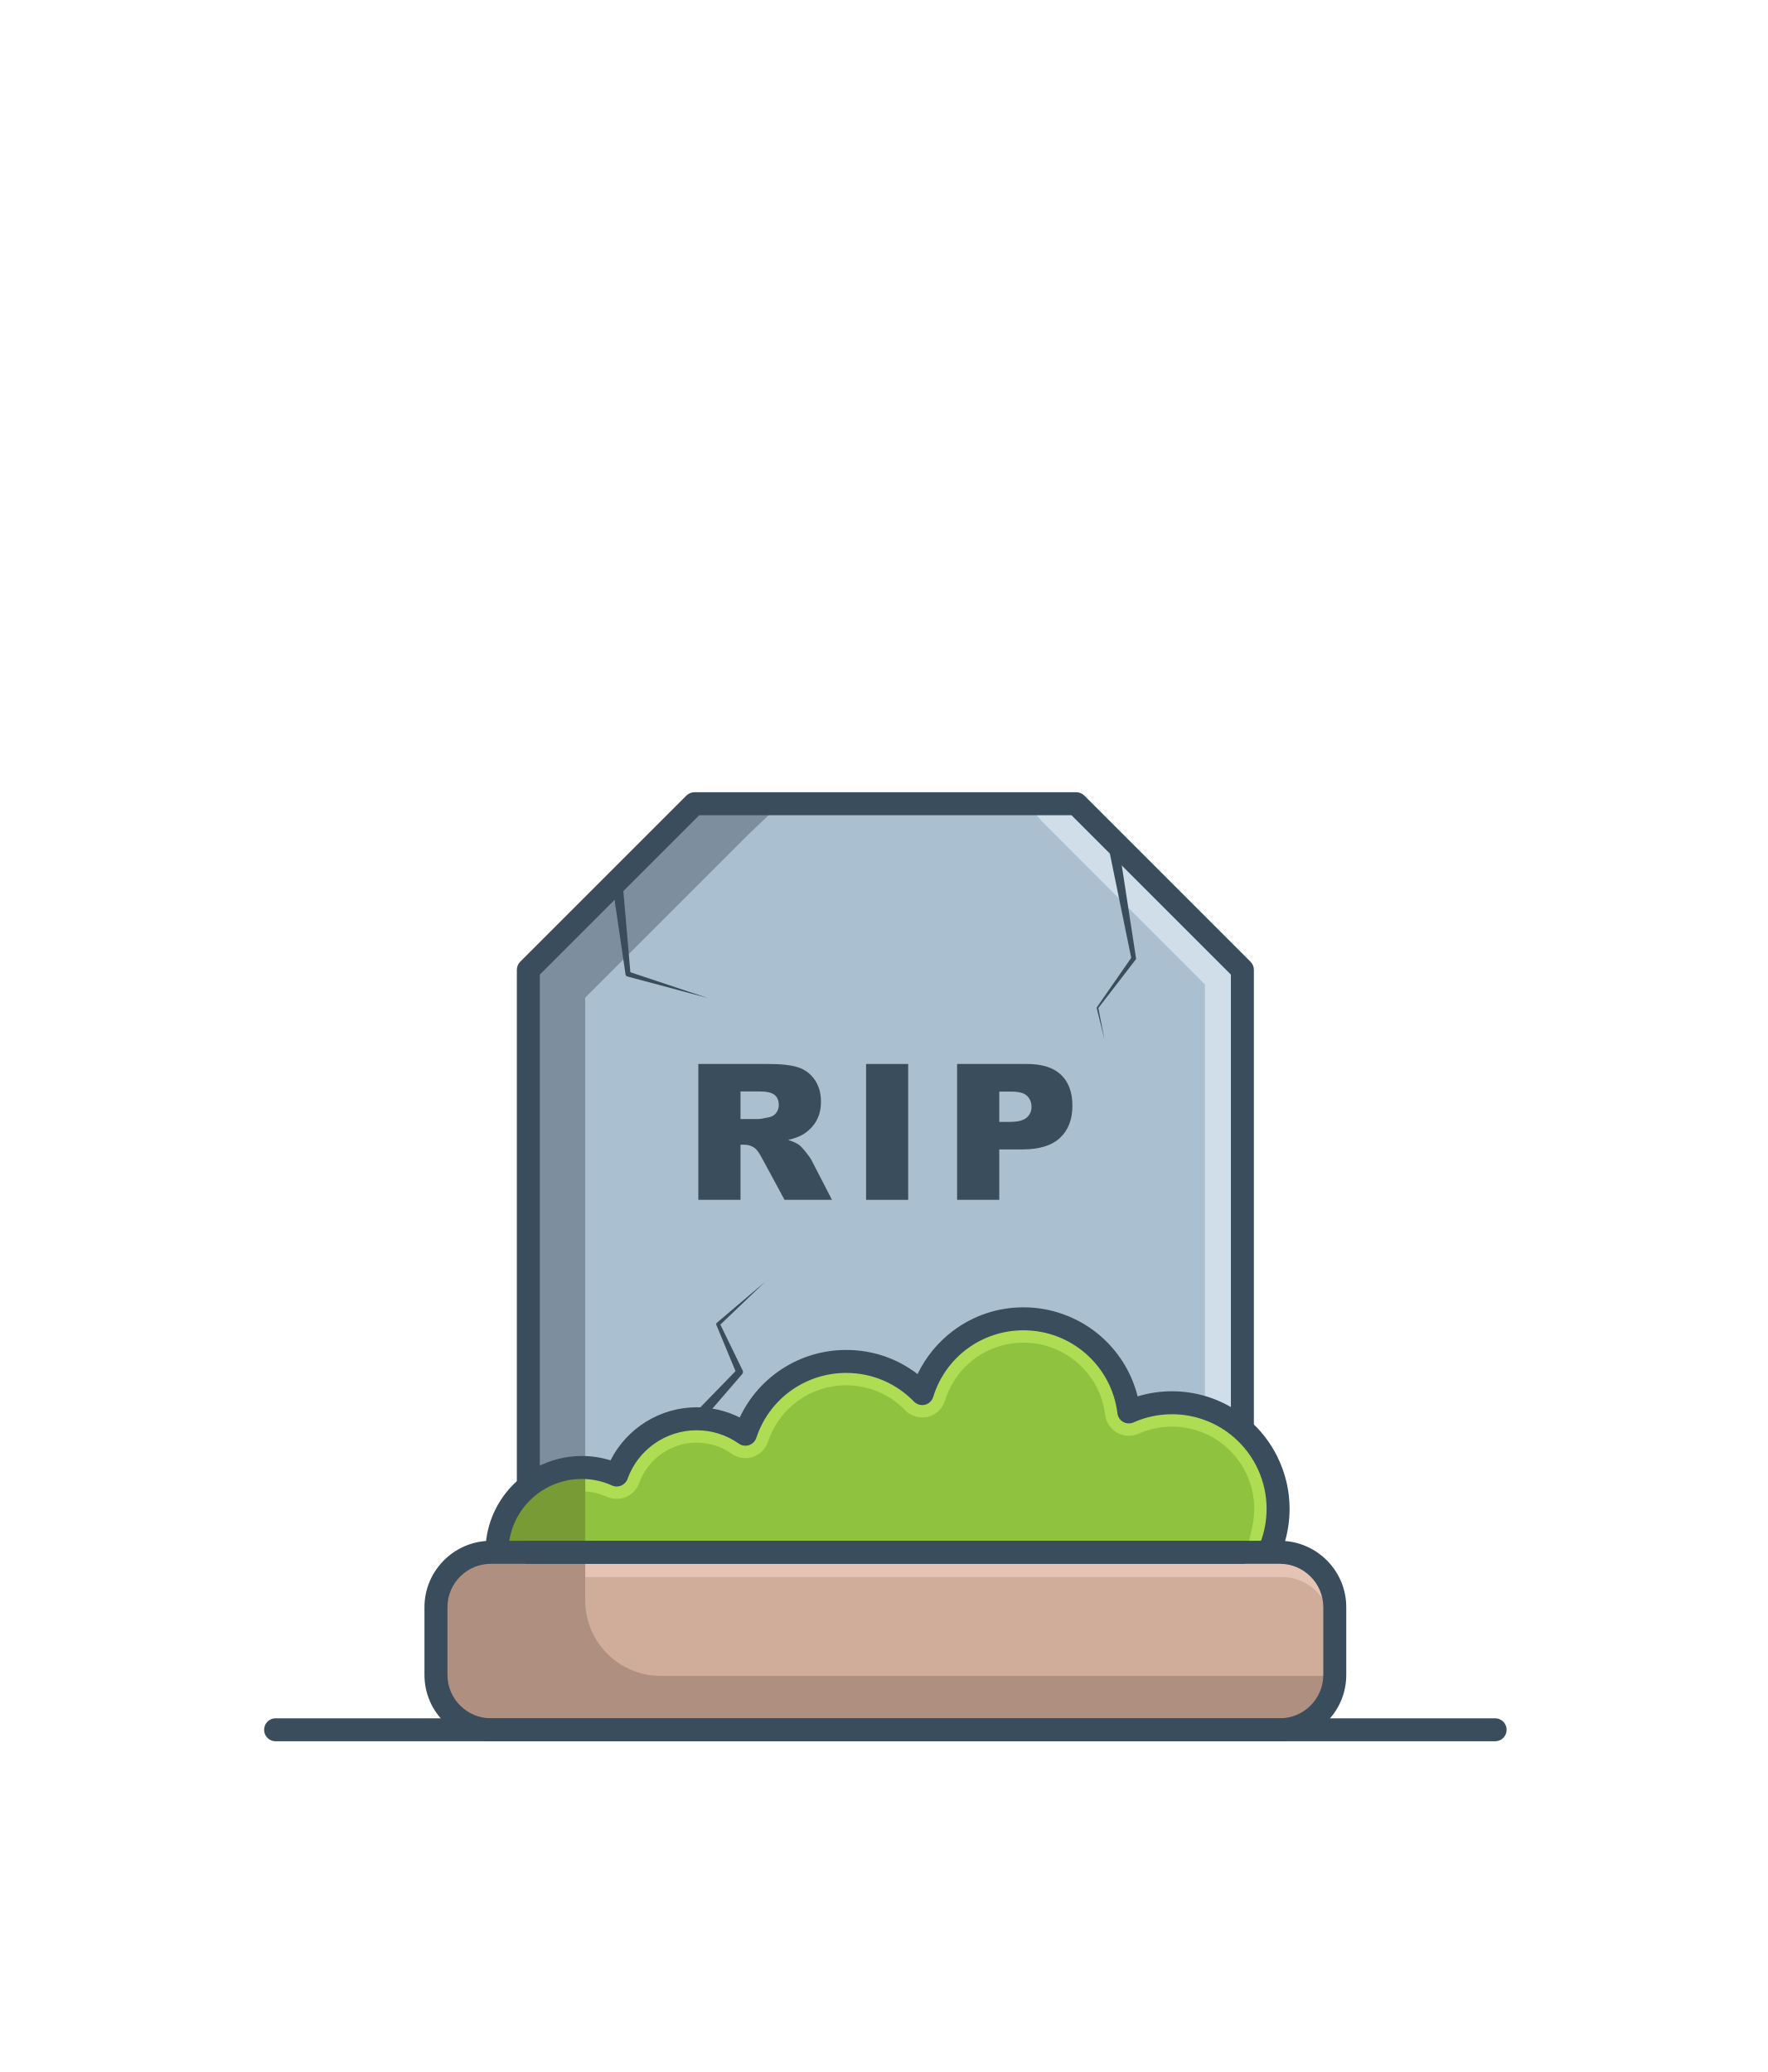
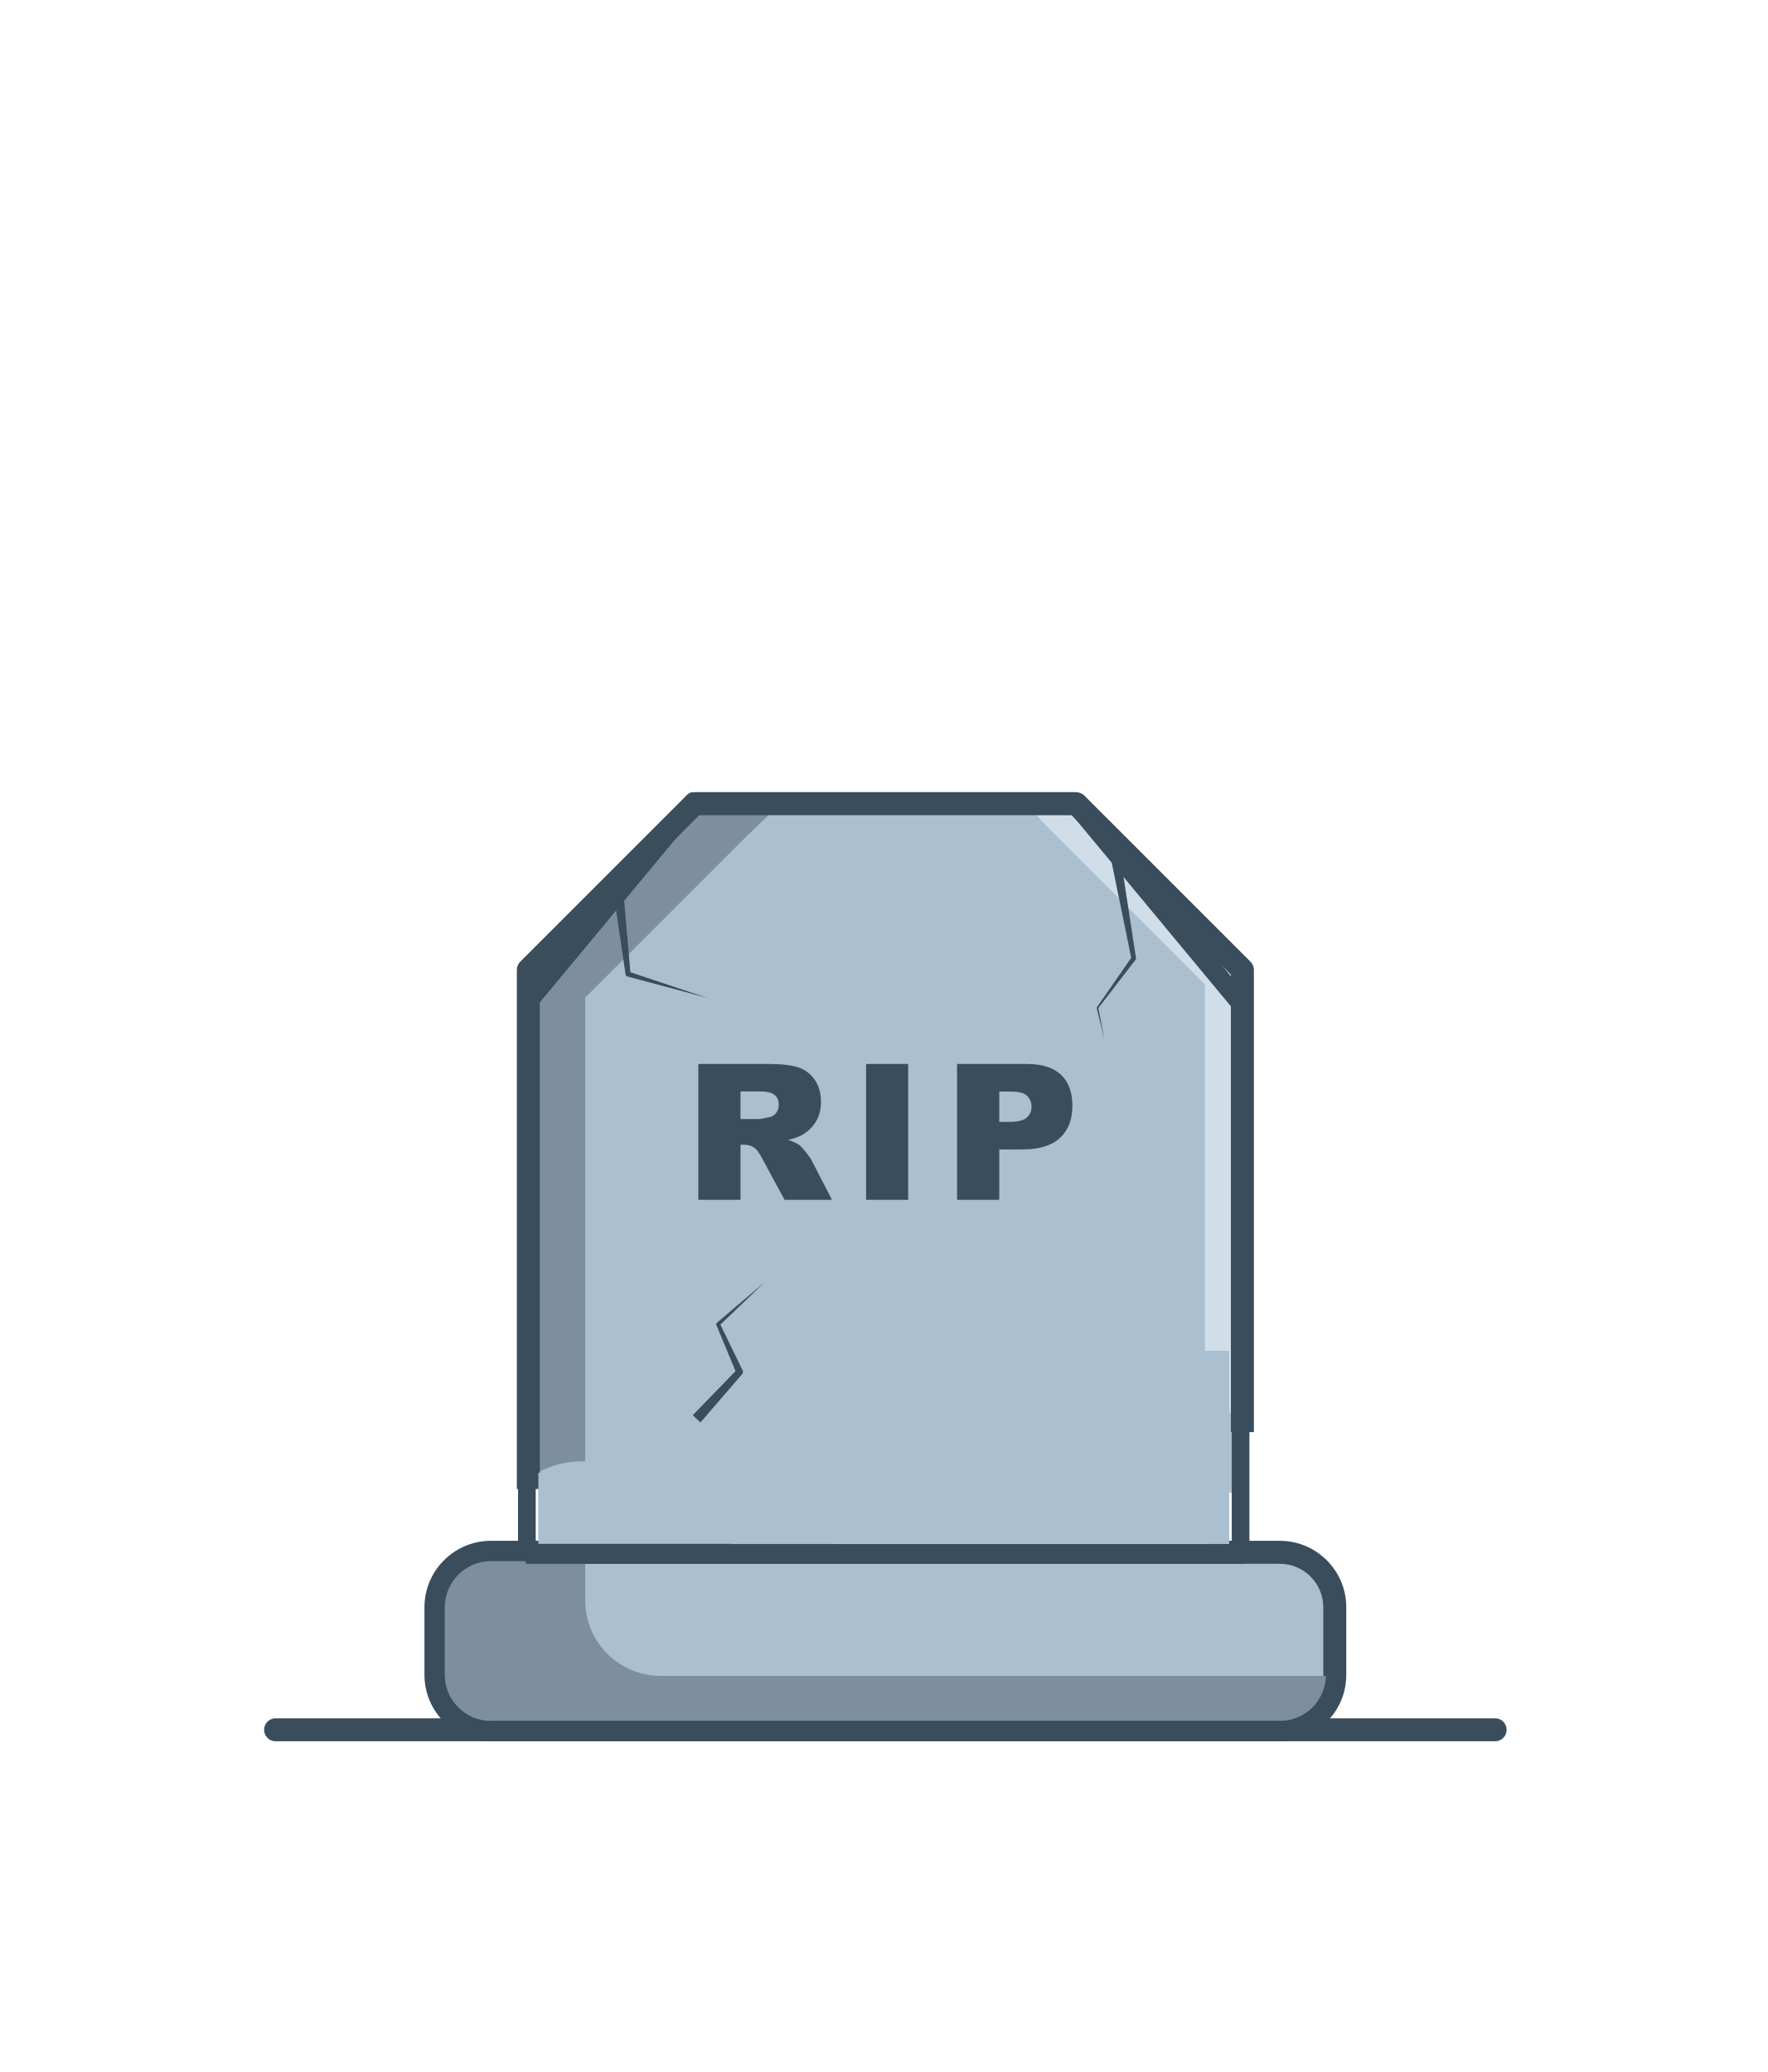
<svg xmlns="http://www.w3.org/2000/svg" width="174" height="204" viewBox="0 0 174 204" fill="none">
-   <path d="M48.329 169.698C45.681 169.698 43.527 167.544 43.527 164.896V158.244C43.527 155.596 45.681 153.442 48.329 153.442H125.993C128.641 153.442 130.795 155.596 130.795 158.244V164.896C130.795 167.544 128.641 169.698 125.993 169.698H48.329Z" fill="#D0AD9B" />
-   <path d="M49.543 152.224L49.577 151.933C49.81 149.917 50.812 148.099 52.397 146.815C53.767 145.703 55.497 145.09 57.268 145.09C58.382 145.09 59.458 145.321 60.463 145.778C60.541 145.813 60.629 145.832 60.715 145.832C60.797 145.832 60.877 145.817 60.952 145.784C61.108 145.718 61.231 145.588 61.289 145.428C62.386 142.359 65.316 140.296 68.579 140.296C70.184 140.296 71.725 140.784 73.033 141.706C73.136 141.779 73.258 141.817 73.385 141.817C73.449 141.817 73.514 141.807 73.575 141.787C73.757 141.727 73.902 141.58 73.963 141.398C75.294 137.362 79.047 134.65 83.3 134.65C85.98 134.65 88.484 135.709 90.351 137.632C90.465 137.749 90.624 137.816 90.787 137.816C90.836 137.816 90.884 137.81 90.931 137.799C91.139 137.749 91.307 137.591 91.37 137.386C92.647 133.239 96.424 130.453 100.767 130.453C105.733 130.453 109.928 134.165 110.525 139.086C110.548 139.277 110.662 139.447 110.829 139.542C110.921 139.594 111.025 139.621 111.129 139.621C111.216 139.621 111.299 139.604 111.377 139.568C112.641 139.004 113.987 138.718 115.383 138.718C117.79 138.718 120.106 139.598 121.904 141.194C124.008 143.059 125.214 145.74 125.214 148.549C125.214 149.759 124.997 150.939 124.569 152.056L124.505 152.224H49.543" fill="#8FC23E" />
-   <path d="M130.795 158.244V158.642C130.186 156.69 128.361 155.269 126.21 155.269H57.615V153.442H125.993C128.641 153.442 130.795 155.596 130.795 158.244Z" fill="#E5C4B5" />
-   <path d="M125.214 148.549C125.214 149.759 124.997 150.939 124.569 152.056L124.505 152.224H122.865L123.242 150.484C123.396 149.856 123.474 149.209 123.474 148.549C123.474 146.238 122.481 144.031 120.749 142.495C119.27 141.182 117.364 140.458 115.383 140.458C114.234 140.458 113.125 140.693 112.088 141.157C111.784 141.293 111.462 141.361 111.129 141.361C110.724 141.361 110.324 141.256 109.972 141.057C109.328 140.692 108.888 140.034 108.797 139.296C108.306 135.247 104.854 132.193 100.767 132.193C97.192 132.193 94.085 134.486 93.034 137.898C92.79 138.689 92.139 139.298 91.339 139.491C91.159 139.534 90.973 139.556 90.787 139.556C90.157 139.556 89.544 139.297 89.103 138.843C87.566 137.262 85.505 136.39 83.3 136.39C79.799 136.39 76.711 138.622 75.614 141.947C75.381 142.647 74.825 143.204 74.119 143.44C73.881 143.518 73.634 143.557 73.385 143.557C72.897 143.557 72.428 143.408 72.031 143.128C71.017 142.414 69.824 142.036 68.579 142.036C66.049 142.036 63.778 143.635 62.925 146.019C62.704 146.633 62.232 147.132 61.633 147.385C61.341 147.51 61.032 147.572 60.715 147.572C60.383 147.572 60.048 147.5 59.744 147.363C59.07 147.057 58.356 146.881 57.615 146.841V145.099C58.606 145.141 59.563 145.369 60.463 145.778C60.542 145.813 60.629 145.832 60.715 145.832C60.797 145.832 60.877 145.817 60.952 145.784C61.108 145.718 61.231 145.588 61.289 145.428C62.386 142.359 65.316 140.296 68.579 140.296C70.185 140.296 71.725 140.784 73.033 141.706C73.137 141.779 73.257 141.817 73.385 141.817C73.45 141.817 73.513 141.807 73.575 141.787C73.757 141.727 73.902 141.58 73.962 141.398C75.294 137.362 79.046 134.65 83.3 134.65C85.98 134.65 88.484 135.709 90.351 137.632C90.465 137.749 90.624 137.816 90.787 137.816C90.836 137.816 90.884 137.81 90.931 137.799C91.139 137.749 91.307 137.591 91.37 137.386C92.647 133.239 96.424 130.453 100.767 130.453C105.733 130.453 109.928 134.165 110.525 139.086C110.548 139.277 110.662 139.447 110.829 139.542C110.921 139.594 111.025 139.621 111.129 139.621C111.216 139.621 111.299 139.604 111.377 139.568C112.641 139.004 113.987 138.718 115.383 138.718C117.79 138.718 120.106 139.598 121.904 141.194C124.008 143.059 125.214 145.74 125.214 148.549" fill="#AEDD54" />
-   <path d="M52.622 95.739L68.621 79.74H105.701L121.7 95.739V139.472L121.299 139.218C119.528 138.094 117.483 137.5 115.383 137.5C114.185 137.5 113.01 137.69 111.889 138.064L111.614 138.155L111.551 137.873C110.44 132.867 105.904 129.235 100.767 129.235C98.357 129.235 96.067 129.997 94.144 131.44C92.64 132.566 91.438 134.076 90.666 135.804L90.527 136.115L90.263 135.899C88.283 134.285 85.875 133.432 83.3 133.432C78.917 133.432 74.948 136.019 73.188 140.022L73.074 140.282L72.825 140.147C71.53 139.448 70.062 139.078 68.579 139.078C65.13 139.078 61.949 141.093 60.475 144.211L60.375 144.422L60.155 144.347C59.23 144.032 58.259 143.872 57.268 143.872C55.786 143.872 54.313 144.245 53.007 144.951L52.622 145.159V95.739Z" fill="#AABFCF" />
-   <path d="M121.7 95.739V139.472L121.299 139.218C120.46 138.686 119.56 138.272 118.621 137.985V96.922L102.623 80.923L101.602 79.74H105.701L121.7 95.739" fill="#CFDEE8" />
+   <path d="M48.329 169.698C45.681 169.698 43.527 167.544 43.527 164.896V158.244C43.527 155.596 45.681 153.442 48.329 153.442H125.993C128.641 153.442 130.795 155.596 130.795 158.244V164.896C130.795 167.544 128.641 169.698 125.993 169.698H48.329Z" fill="#AABFCF" />
+   <path d="M130.795 158.244V158.642C130.186 156.69 128.361 155.269 126.21 155.269H57.615V153.442H125.993C128.641 153.442 130.795 155.596 130.795 158.244Z" fill="#AABFCF" />
+   <path d="M53 98.098L68.981 80H106.019L122 98.098V147.568L121.599 147.279C119.831 146.009 117.788 145.337 115.69 145.337C114.493 145.337 113.319 145.551 112.2 145.974L111.925 146.078L111.863 145.758C110.752 140.096 106.222 135.988 101.091 135.988C98.683 135.988 96.396 136.85 94.476 138.481C92.973 139.756 91.772 141.463 91.001 143.418L90.862 143.77L90.598 143.526C88.621 141.7 86.216 140.735 83.643 140.735C79.266 140.735 75.301 143.661 73.542 148.19L73.429 148.483L73.18 148.33C71.887 147.54 70.421 147.122 68.939 147.122C65.494 147.122 62.316 149.401 60.844 152.928L60.744 153.166L60.524 153.082C59.601 152.726 58.631 152.544 57.641 152.544C56.161 152.544 54.689 152.967 53.385 153.765L53 154V98.098Z" fill="#AABFCF" />
+   <path d="M121.7 95.739V139.472L121.299 139.218C120.46 138.686 119.56 138.272 118.621 137.985V96.922L102.623 80.923L101.602 79.74H105.701L121.7 95.739Z" fill="#CFDEE8" />
  <path d="M76.209 79.74L73.614 82.219L57.615 98.219V143.879C57.5 143.875 57.383 143.872 57.268 143.872C55.786 143.872 54.313 144.245 53.007 144.951L52.622 145.159V95.739L68.621 79.74H76.209Z" fill="#7D8F9E" />
-   <path d="M130.793 165C130.79 165.163 130.778 165.323 130.759 165.481C130.754 165.521 130.749 165.56 130.743 165.599C130.738 165.639 130.731 165.678 130.724 165.717C130.711 165.794 130.696 165.872 130.678 165.948C130.67 165.987 130.661 166.025 130.651 166.063C130.632 166.139 130.611 166.214 130.589 166.288C130.577 166.325 130.566 166.362 130.554 166.399C130.53 166.472 130.504 166.545 130.476 166.617C130.462 166.653 130.448 166.689 130.433 166.724C130.418 166.76 130.403 166.796 130.388 166.83C130.375 166.86 130.361 166.89 130.348 166.918C130.313 166.993 130.276 167.068 130.236 167.141C130.183 167.242 130.126 167.341 130.065 167.438C130.042 167.476 130.018 167.513 129.994 167.549C129.934 167.64 129.87 167.727 129.805 167.813C129.781 167.843 129.758 167.873 129.734 167.902C129.711 167.932 129.687 167.961 129.662 167.99C129.515 168.164 129.356 168.328 129.186 168.479C129.158 168.504 129.13 168.529 129.1 168.554C129.072 168.578 129.043 168.603 129.013 168.626C128.984 168.651 128.954 168.674 128.924 168.697C128.893 168.721 128.863 168.744 128.832 168.766C128.802 168.789 128.771 168.811 128.74 168.832C128.677 168.876 128.614 168.918 128.549 168.958C128.517 168.979 128.485 168.999 128.452 169.019C128.422 169.038 128.39 169.056 128.359 169.073C128.352 169.078 128.345 169.081 128.338 169.086C128.31 169.101 128.282 169.117 128.253 169.132C128.22 169.15 128.185 169.167 128.151 169.185C128.117 169.202 128.083 169.219 128.048 169.235C128.014 169.252 127.979 169.268 127.943 169.284C127.908 169.3 127.874 169.314 127.838 169.329C127.802 169.344 127.767 169.359 127.731 169.373C127.694 169.387 127.659 169.4 127.622 169.414C127.586 169.427 127.549 169.44 127.512 169.452C127.481 169.462 127.451 169.472 127.419 169.481C127.382 169.494 127.344 169.505 127.306 169.515C127.279 169.523 127.253 169.53 127.226 169.537C126.832 169.642 126.419 169.698 125.993 169.698H48.329C46.179 169.698 44.353 168.277 43.745 166.325C43.603 165.873 43.527 165.393 43.527 164.896V158.244C43.527 155.596 45.681 153.442 48.329 153.442H57.615V157.579C57.615 161.677 60.938 165 65.037 165H130.793Z" fill="#AF8F80" />
-   <path d="M57.615 145.099V152.224H49.543L49.577 151.933C49.81 149.916 50.812 148.099 52.397 146.815C53.767 145.703 55.496 145.09 57.268 145.09C57.331 145.09 57.394 145.091 57.457 145.093C57.51 145.094 57.563 145.096 57.615 145.099Z" fill="#789B35" />
  <path d="M27.131 171.438C26.507 171.438 26 170.931 26 170.307C26 169.683 26.507 169.176 27.131 169.176H147.191C147.815 169.176 148.322 169.683 148.322 170.307C148.322 170.931 147.815 171.438 147.191 171.438H27.131Z" fill="#394D5C" />
+   <path d="M50.882 146.603V95.487C50.882 95.188 51.003 94.896 51.214 94.687L67.569 78.332C67.778 78.121 68.07 78 68.369 78H105.953C106.251 78 106.544 78.121 106.753 78.332L123.109 94.688C123.319 94.896 123.44 95.189 123.44 95.487V140.999H121.178V95.955L105.485 80.262H68.837L53.144 95.955V146.603H50.882Z" fill="#394D5C" />
+   <path d="M123 98.748V153.251H121.261V99.182L105.423 80.096H68.577L52.739 99.182V160H51V98.748C51 98.47 51.091 98.203 51.255 98.007L67.603 78.307C67.765 78.11 67.987 78 68.217 78H105.783C106.013 78 106.235 78.11 106.397 78.307L122.745 98.007C122.909 98.203 123 98.47 123 98.748Z" fill="#394D5C" />
+   <path d="M48.329 153.964C45.969 153.964 44.049 155.884 44.049 158.244V164.896C44.049 167.256 45.969 169.176 48.329 169.176H125.993C128.353 169.176 130.273 167.256 130.273 164.896V158.244C130.273 155.884 128.353 153.964 125.993 153.964H48.329ZM48.329 171.438C46.641 171.438 45.037 170.794 43.814 169.626C42.507 168.378 41.787 166.699 41.787 164.896V158.244C41.787 156.543 42.439 154.931 43.622 153.705C44.803 152.482 46.384 151.772 48.076 151.707C48.159 151.704 48.244 151.702 48.329 151.702H125.993C126.054 151.702 126.115 151.703 126.176 151.705C127.882 151.752 129.48 152.454 130.677 153.68C131.875 154.911 132.535 156.531 132.535 158.244V164.896C132.535 166.699 131.815 168.378 130.508 169.626C129.285 170.794 127.681 171.438 125.993 171.438H48.329Z" fill="#394D5C" />
+   <path d="M130.793 165C130.79 165.163 130.778 165.323 130.759 165.481C130.754 165.521 130.749 165.56 130.743 165.599C130.738 165.639 130.731 165.678 130.724 165.717C130.711 165.794 130.696 165.872 130.678 165.948C130.67 165.987 130.661 166.025 130.651 166.063C130.632 166.139 130.611 166.214 130.589 166.288C130.577 166.325 130.566 166.362 130.554 166.399C130.53 166.472 130.504 166.545 130.476 166.617C130.462 166.653 130.448 166.689 130.433 166.724C130.418 166.76 130.403 166.796 130.388 166.83C130.375 166.86 130.361 166.89 130.348 166.918C130.313 166.993 130.276 167.068 130.236 167.141C130.183 167.242 130.126 167.341 130.065 167.438C130.042 167.476 130.018 167.513 129.994 167.549C129.934 167.64 129.87 167.727 129.805 167.813C129.781 167.843 129.758 167.873 129.734 167.902C129.711 167.932 129.687 167.961 129.662 167.99C129.515 168.164 129.356 168.328 129.186 168.479C129.158 168.504 129.13 168.529 129.1 168.554C129.072 168.578 129.043 168.603 129.013 168.626C128.984 168.651 128.954 168.674 128.924 168.697C128.893 168.721 128.863 168.744 128.832 168.766C128.802 168.789 128.771 168.811 128.74 168.832C128.677 168.876 128.614 168.918 128.549 168.958C128.517 168.979 128.485 168.999 128.452 169.019C128.422 169.038 128.39 169.056 128.359 169.073C128.352 169.078 128.345 169.081 128.338 169.086C128.31 169.101 128.282 169.117 128.253 169.132C128.22 169.15 128.185 169.167 128.151 169.185C128.117 169.202 128.083 169.219 128.048 169.235C128.014 169.252 127.979 169.268 127.943 169.284C127.908 169.3 127.874 169.314 127.838 169.329C127.802 169.344 127.767 169.359 127.731 169.373C127.694 169.387 127.659 169.4 127.622 169.414C127.586 169.427 127.549 169.44 127.512 169.452C127.481 169.462 127.451 169.472 127.419 169.481C127.382 169.494 127.344 169.505 127.306 169.515C127.279 169.523 127.253 169.53 127.226 169.537C126.832 169.642 126.419 169.698 125.993 169.698H48.329C46.179 169.698 44.353 168.277 43.745 166.325C43.603 165.873 43.527 165.393 43.527 164.896V158.244C43.527 155.596 45.681 153.442 48.329 153.442H57.615V157.579C57.615 161.677 60.938 165 65.037 165H130.793Z" fill="#7D8F9E" />
  <path d="M148.061 170.307C148.061 170.787 147.671 171.177 147.191 171.177H27.131C26.651 171.177 26.261 170.787 26.261 170.307C26.261 169.827 26.651 169.437 27.131 169.437H147.191C147.671 169.437 148.061 169.827 148.061 170.307Z" fill="#394D5C" />
-   <path d="M48.329 153.964C45.969 153.964 44.049 155.884 44.049 158.244V164.896C44.049 167.256 45.969 169.176 48.329 169.176H125.993C128.353 169.176 130.273 167.256 130.273 164.896V158.244C130.273 155.884 128.353 153.964 125.993 153.964H48.329ZM48.329 171.438C46.641 171.438 45.037 170.794 43.814 169.626C42.507 168.378 41.787 166.699 41.787 164.896V158.244C41.787 156.543 42.439 154.931 43.622 153.705C44.803 152.482 46.384 151.772 48.076 151.707C48.159 151.704 48.244 151.702 48.329 151.702H125.993C126.054 151.702 126.115 151.703 126.176 151.705C127.882 151.752 129.48 152.454 130.677 153.68C131.875 154.911 132.535 156.531 132.535 158.244V164.896C132.535 166.699 131.815 168.378 130.508 169.626C129.285 170.794 127.681 171.438 125.993 171.438H48.329Z" fill="#394D5C" />
-   <path d="M130.534 164.896C130.534 167.4 128.496 169.437 125.993 169.437H48.329C45.826 169.437 43.788 167.4 43.788 164.896V158.244C43.788 155.74 45.826 153.703 48.329 153.703H125.993C128.496 153.703 130.534 155.74 130.534 158.244V164.896ZM126.168 151.966C126.11 151.964 126.052 151.963 125.993 151.963H48.329C48.248 151.963 48.167 151.965 48.086 151.968C44.735 152.096 42.048 154.862 42.048 158.244V164.896C42.048 166.68 42.795 168.293 43.994 169.437C45.122 170.514 46.65 171.177 48.329 171.177H125.993C127.672 171.177 129.2 170.514 130.328 169.437C131.527 168.293 132.274 166.68 132.274 164.896V158.244C132.274 154.839 129.551 152.059 126.168 151.966Z" fill="#394D5C" />
  <path d="M51.752 153.964V151.702H122.57V153.964H51.752Z" fill="#394D5C" />
  <path d="M122.309 151.963V153.703H52.013V151.963H122.309Z" fill="#394D5C" />
-   <path d="M50.882 146.603V95.487C50.882 95.188 51.003 94.896 51.214 94.687L67.569 78.332C67.778 78.121 68.07 78 68.369 78H105.953C106.251 78 106.544 78.121 106.753 78.332L123.109 94.688C123.319 94.896 123.44 95.189 123.44 95.487V140.999H121.178V95.955L105.485 80.262H68.837L53.144 95.955V146.603H50.882Z" fill="#394D5C" />
-   <path d="M123.179 95.487V140.738H121.439V95.847L105.593 80.001H68.729L52.883 95.847V146.342H51.143V95.487C51.143 95.257 51.234 95.035 51.398 94.872L67.754 78.516C67.917 78.352 68.138 78.261 68.369 78.261H105.953C106.184 78.261 106.405 78.352 106.568 78.516L122.924 94.872C123.088 95.035 123.179 95.257 123.179 95.487Z" fill="#394D5C" />
-   <path d="M123.768 152.607L123.876 152.369C123.947 152.211 124.016 152.043 124.081 151.871C124.487 150.813 124.692 149.695 124.692 148.549C124.692 145.89 123.55 143.351 121.558 141.584C119.856 140.073 117.662 139.24 115.383 139.24C114.061 139.24 112.786 139.511 111.591 140.045C111.445 140.11 111.29 140.143 111.129 140.143C110.935 140.143 110.741 140.093 110.572 139.996C110.262 139.82 110.051 139.505 110.006 139.15C109.441 134.489 105.469 130.975 100.767 130.975C96.654 130.975 93.079 133.613 91.869 137.539C91.752 137.92 91.439 138.214 91.052 138.307C90.966 138.328 90.877 138.338 90.787 138.338C90.484 138.338 90.189 138.213 89.977 137.995C88.209 136.174 85.838 135.172 83.3 135.172C79.272 135.172 75.719 137.74 74.458 141.562C74.346 141.901 74.077 142.169 73.739 142.283C73.624 142.32 73.505 142.339 73.385 142.339C73.149 142.339 72.924 142.268 72.732 142.132C71.513 141.273 70.076 140.818 68.579 140.818C65.536 140.818 62.804 142.742 61.78 145.604C61.673 145.902 61.445 146.142 61.156 146.265C61.016 146.324 60.868 146.354 60.715 146.354C60.553 146.354 60.395 146.32 60.248 146.253C59.31 145.828 58.307 145.612 57.268 145.612C55.616 145.612 54.003 146.184 52.726 147.221C51.247 148.418 50.313 150.113 50.096 151.994C50.063 152.267 50.047 152.549 50.047 152.833V153.094H47.785V152.833C47.785 152.532 47.799 152.233 47.826 151.944C48.049 149.547 49.166 147.345 50.97 145.745C51.074 145.652 51.185 145.557 51.301 145.463C51.756 145.094 52.246 144.767 52.759 144.492C54.141 143.745 55.7 143.35 57.268 143.35C58.239 143.35 59.191 143.495 60.104 143.782C61.705 140.599 65.006 138.556 68.579 138.556C70.055 138.556 71.517 138.902 72.825 139.559C74.722 135.51 78.803 132.91 83.3 132.91C85.884 132.91 88.308 133.73 90.33 135.288C91.14 133.605 92.345 132.136 93.831 131.022C95.844 129.512 98.243 128.713 100.767 128.713C103.398 128.713 105.976 129.623 108.027 131.275C109.99 132.857 111.391 135.052 111.996 137.481C113.087 137.148 114.225 136.978 115.383 136.978C117.582 136.978 119.724 137.6 121.579 138.777C122.096 139.104 122.594 139.48 123.06 139.892C123.162 139.982 123.263 140.075 123.359 140.168C125.644 142.342 126.954 145.397 126.954 148.549C126.954 149.745 126.773 150.922 126.417 152.045C126.285 152.462 126.124 152.884 125.939 153.297L125.832 153.535L123.768 152.607" fill="#394D5C" />
-   <path d="M126.693 148.549C126.693 149.722 126.517 150.866 126.168 151.966C126.037 152.381 125.88 152.789 125.7 153.19L124.113 152.476C124.19 152.307 124.26 152.135 124.326 151.963C124.742 150.875 124.953 149.729 124.953 148.549C124.953 145.815 123.778 143.205 121.731 141.389C119.981 139.835 117.726 138.979 115.383 138.979C114.025 138.979 112.713 139.258 111.484 139.807C111.232 139.92 110.942 139.906 110.701 139.769C110.46 139.633 110.3 139.392 110.266 139.118C109.684 134.326 105.601 130.714 100.767 130.714C96.54 130.714 92.863 133.426 91.62 137.463C91.529 137.757 91.29 137.981 90.992 138.053C90.692 138.125 90.378 138.033 90.164 137.813C88.347 135.942 85.909 134.911 83.3 134.911C79.16 134.911 75.507 137.552 74.21 141.48C74.123 141.742 73.918 141.948 73.657 142.035C73.395 142.121 73.108 142.078 72.883 141.919C71.618 141.028 70.13 140.557 68.579 140.557C65.426 140.557 62.595 142.551 61.534 145.516C61.452 145.745 61.278 145.93 61.054 146.024C60.831 146.119 60.576 146.116 60.355 146.016C59.384 145.575 58.345 145.351 57.268 145.351C55.557 145.351 53.885 145.943 52.561 147.018C51.025 148.262 50.06 150.03 49.836 151.963C49.802 152.25 49.786 152.54 49.786 152.833H48.046C48.046 152.542 48.059 152.254 48.086 151.968C48.303 149.644 49.386 147.499 51.143 145.94C51.248 145.846 51.356 145.755 51.466 145.666C51.909 145.307 52.384 144.99 52.883 144.721C54.221 143.998 55.731 143.611 57.268 143.611C58.291 143.611 59.287 143.775 60.239 144.1C61.748 140.907 64.995 138.817 68.579 138.817C70.12 138.817 71.612 139.195 72.949 139.917C74.741 135.841 78.774 133.171 83.3 133.171C85.934 133.171 88.42 134.06 90.428 135.698C91.211 133.944 92.444 132.388 93.988 131.231C95.956 129.755 98.3 128.974 100.767 128.974C106.106 128.974 110.671 132.705 111.806 137.816C112.954 137.433 114.153 137.239 115.383 137.239C117.543 137.239 119.639 137.855 121.439 138.997C121.947 139.319 122.431 139.684 122.887 140.088C122.986 140.175 123.083 140.265 123.179 140.356C125.417 142.486 126.693 145.449 126.693 148.549" fill="#394D5C" />
-   <path d="M68.194 139.335L72.558 134.844L72.499 135.21L70.524 130.45L70.52 130.439C70.49 130.367 70.512 130.285 70.569 130.237L75.329 126.198L70.816 130.511L70.861 130.298L73.113 134.934C73.171 135.053 73.149 135.19 73.068 135.284L73.054 135.3L68.964 140.04L68.194 139.335" fill="#394D5C" />
-   <path d="M110.034 82.606L111.833 94.316L111.835 94.326C111.845 94.387 111.827 94.447 111.792 94.491L108.105 99.275L108.118 99.211L108.737 102.36L107.964 99.245C107.958 99.224 107.963 99.202 107.975 99.184L107.977 99.181L111.424 94.221L111.383 94.396L109.006 82.79L110.034 82.606" fill="#394D5C" />
-   <path d="M61.276 86.682L62.069 95.874L61.896 95.668L69.656 98.252L61.755 96.138C61.662 96.112 61.597 96.035 61.584 95.945L61.582 95.931L60.239 86.803L61.276 86.682" fill="#394D5C" />
-   <path d="M72.9 110.175H74.643C74.831 110.175 75.196 110.114 75.738 109.992C76.012 109.938 76.235 109.798 76.409 109.573C76.582 109.348 76.669 109.089 76.669 108.797C76.669 108.366 76.532 108.034 76.258 107.803C75.984 107.571 75.47 107.456 74.716 107.456H72.9V110.175ZM68.748 118.132V104.754H75.638C76.915 104.754 77.891 104.864 78.567 105.083C79.242 105.302 79.787 105.709 80.2 106.301C80.614 106.894 80.821 107.617 80.821 108.468C80.821 109.211 80.662 109.852 80.346 110.389C80.029 110.928 79.594 111.364 79.04 111.699C78.687 111.912 78.203 112.088 77.588 112.228C78.081 112.393 78.439 112.557 78.665 112.722C78.817 112.831 79.037 113.065 79.326 113.425C79.615 113.784 79.808 114.061 79.905 114.256L81.907 118.132H77.236L75.026 114.044C74.746 113.515 74.497 113.171 74.278 113.013C73.98 112.806 73.642 112.703 73.265 112.703H72.9V118.132H68.748" fill="#394D5C" />
+   <path d="M130.534 164.896C130.534 167.4 128.496 169.437 125.993 169.437H48.329C45.826 169.437 43.788 167.4 43.788 164.896V158.244C43.788 155.74 45.826 153.703 48.329 153.703H125.993C128.496 153.703 130.534 155.74 130.534 158.244V164.896ZM126.168 151.966C126.11 151.964 126.052 151.963 125.993 151.963H48.329C48.248 151.963 48.167 151.965 48.086 151.968C44.735 152.096 42.048 154.862 42.048 158.244V164.896C42.048 166.68 42.795 168.293 43.994 169.437C45.122 170.514 46.65 171.177 48.329 171.177H125.993C127.672 171.177 129.2 170.514 130.328 169.437C131.527 168.293 132.274 166.68 132.274 164.896V158.244C132.274 154.839 129.551 152.059 126.168 151.966Z" fill="#394D5C" />
+   <path d="M68.194 139.335L72.558 134.844L72.499 135.21L70.524 130.45L70.52 130.439C70.49 130.367 70.512 130.285 70.569 130.237L75.329 126.198L70.816 130.511L70.861 130.298L73.113 134.934C73.171 135.053 73.149 135.19 73.068 135.284L73.054 135.3L68.964 140.04L68.194 139.335Z" fill="#394D5C" />
+   <path d="M110.034 82.606L111.833 94.316L111.835 94.326C111.845 94.387 111.827 94.447 111.792 94.491L108.105 99.275L108.118 99.211L108.737 102.36L107.964 99.245C107.958 99.224 107.963 99.202 107.975 99.184L107.977 99.181L111.424 94.221L111.383 94.396L109.006 82.79L110.034 82.606Z" fill="#394D5C" />
+   <path d="M61.276 86.682L62.069 95.874L61.896 95.668L69.656 98.252L61.755 96.138C61.662 96.112 61.597 96.035 61.584 95.945L61.582 95.931L60.239 86.803L61.276 86.682Z" fill="#394D5C" />
+   <path d="M72.9 110.175H74.643C74.831 110.175 75.196 110.114 75.738 109.992C76.012 109.938 76.235 109.798 76.409 109.573C76.582 109.348 76.669 109.089 76.669 108.797C76.669 108.366 76.532 108.034 76.258 107.803C75.984 107.571 75.47 107.456 74.716 107.456H72.9V110.175ZM68.748 118.132V104.754H75.638C76.915 104.754 77.891 104.864 78.567 105.083C79.242 105.302 79.787 105.709 80.2 106.301C80.614 106.894 80.821 107.617 80.821 108.468C80.821 109.211 80.662 109.852 80.346 110.389C80.029 110.928 79.594 111.364 79.04 111.699C78.687 111.912 78.203 112.088 77.588 112.228C78.081 112.393 78.439 112.557 78.665 112.722C78.817 112.831 79.037 113.065 79.326 113.425C79.615 113.784 79.808 114.061 79.905 114.256L81.907 118.132H77.236L75.026 114.044C74.746 113.515 74.497 113.171 74.278 113.013C73.98 112.806 73.642 112.703 73.265 112.703H72.9V118.132H68.748Z" fill="#394D5C" />
  <path d="M85.263 104.754H89.406V118.132H85.263V104.754Z" fill="#394D5C" />
-   <path d="M98.374 110.458H99.387C100.184 110.458 100.743 110.32 101.066 110.043C101.389 109.766 101.55 109.412 101.55 108.98C101.55 108.56 101.41 108.204 101.13 107.912C100.85 107.62 100.324 107.474 99.552 107.474H98.374V110.458ZM94.222 104.754H101.094C102.59 104.754 103.711 105.111 104.457 105.823C105.201 106.534 105.575 107.547 105.575 108.861C105.575 110.212 105.168 111.267 104.356 112.027C103.544 112.788 102.304 113.168 100.637 113.168H98.374V118.132H94.222V104.754" fill="#394D5C" />
+   <path d="M98.374 110.458H99.387C100.184 110.458 100.743 110.32 101.066 110.043C101.389 109.766 101.55 109.412 101.55 108.98C101.55 108.56 101.41 108.204 101.13 107.912C100.85 107.62 100.324 107.474 99.552 107.474H98.374V110.458ZM94.222 104.754H101.094C102.59 104.754 103.711 105.111 104.457 105.823C105.201 106.534 105.575 107.547 105.575 108.861C105.575 110.212 105.168 111.267 104.356 112.027C103.544 112.788 102.304 113.168 100.637 113.168H98.374V118.132H94.222V104.754Z" fill="#394D5C" />
+   <rect x="53" y="145" width="68" height="7" fill="#AABFCF" />
+   <rect x="72" y="139" width="47" height="13" fill="#AABFCF" />
+   <rect x="82" y="133" width="39" height="19" fill="#AABFCF" />
</svg>
